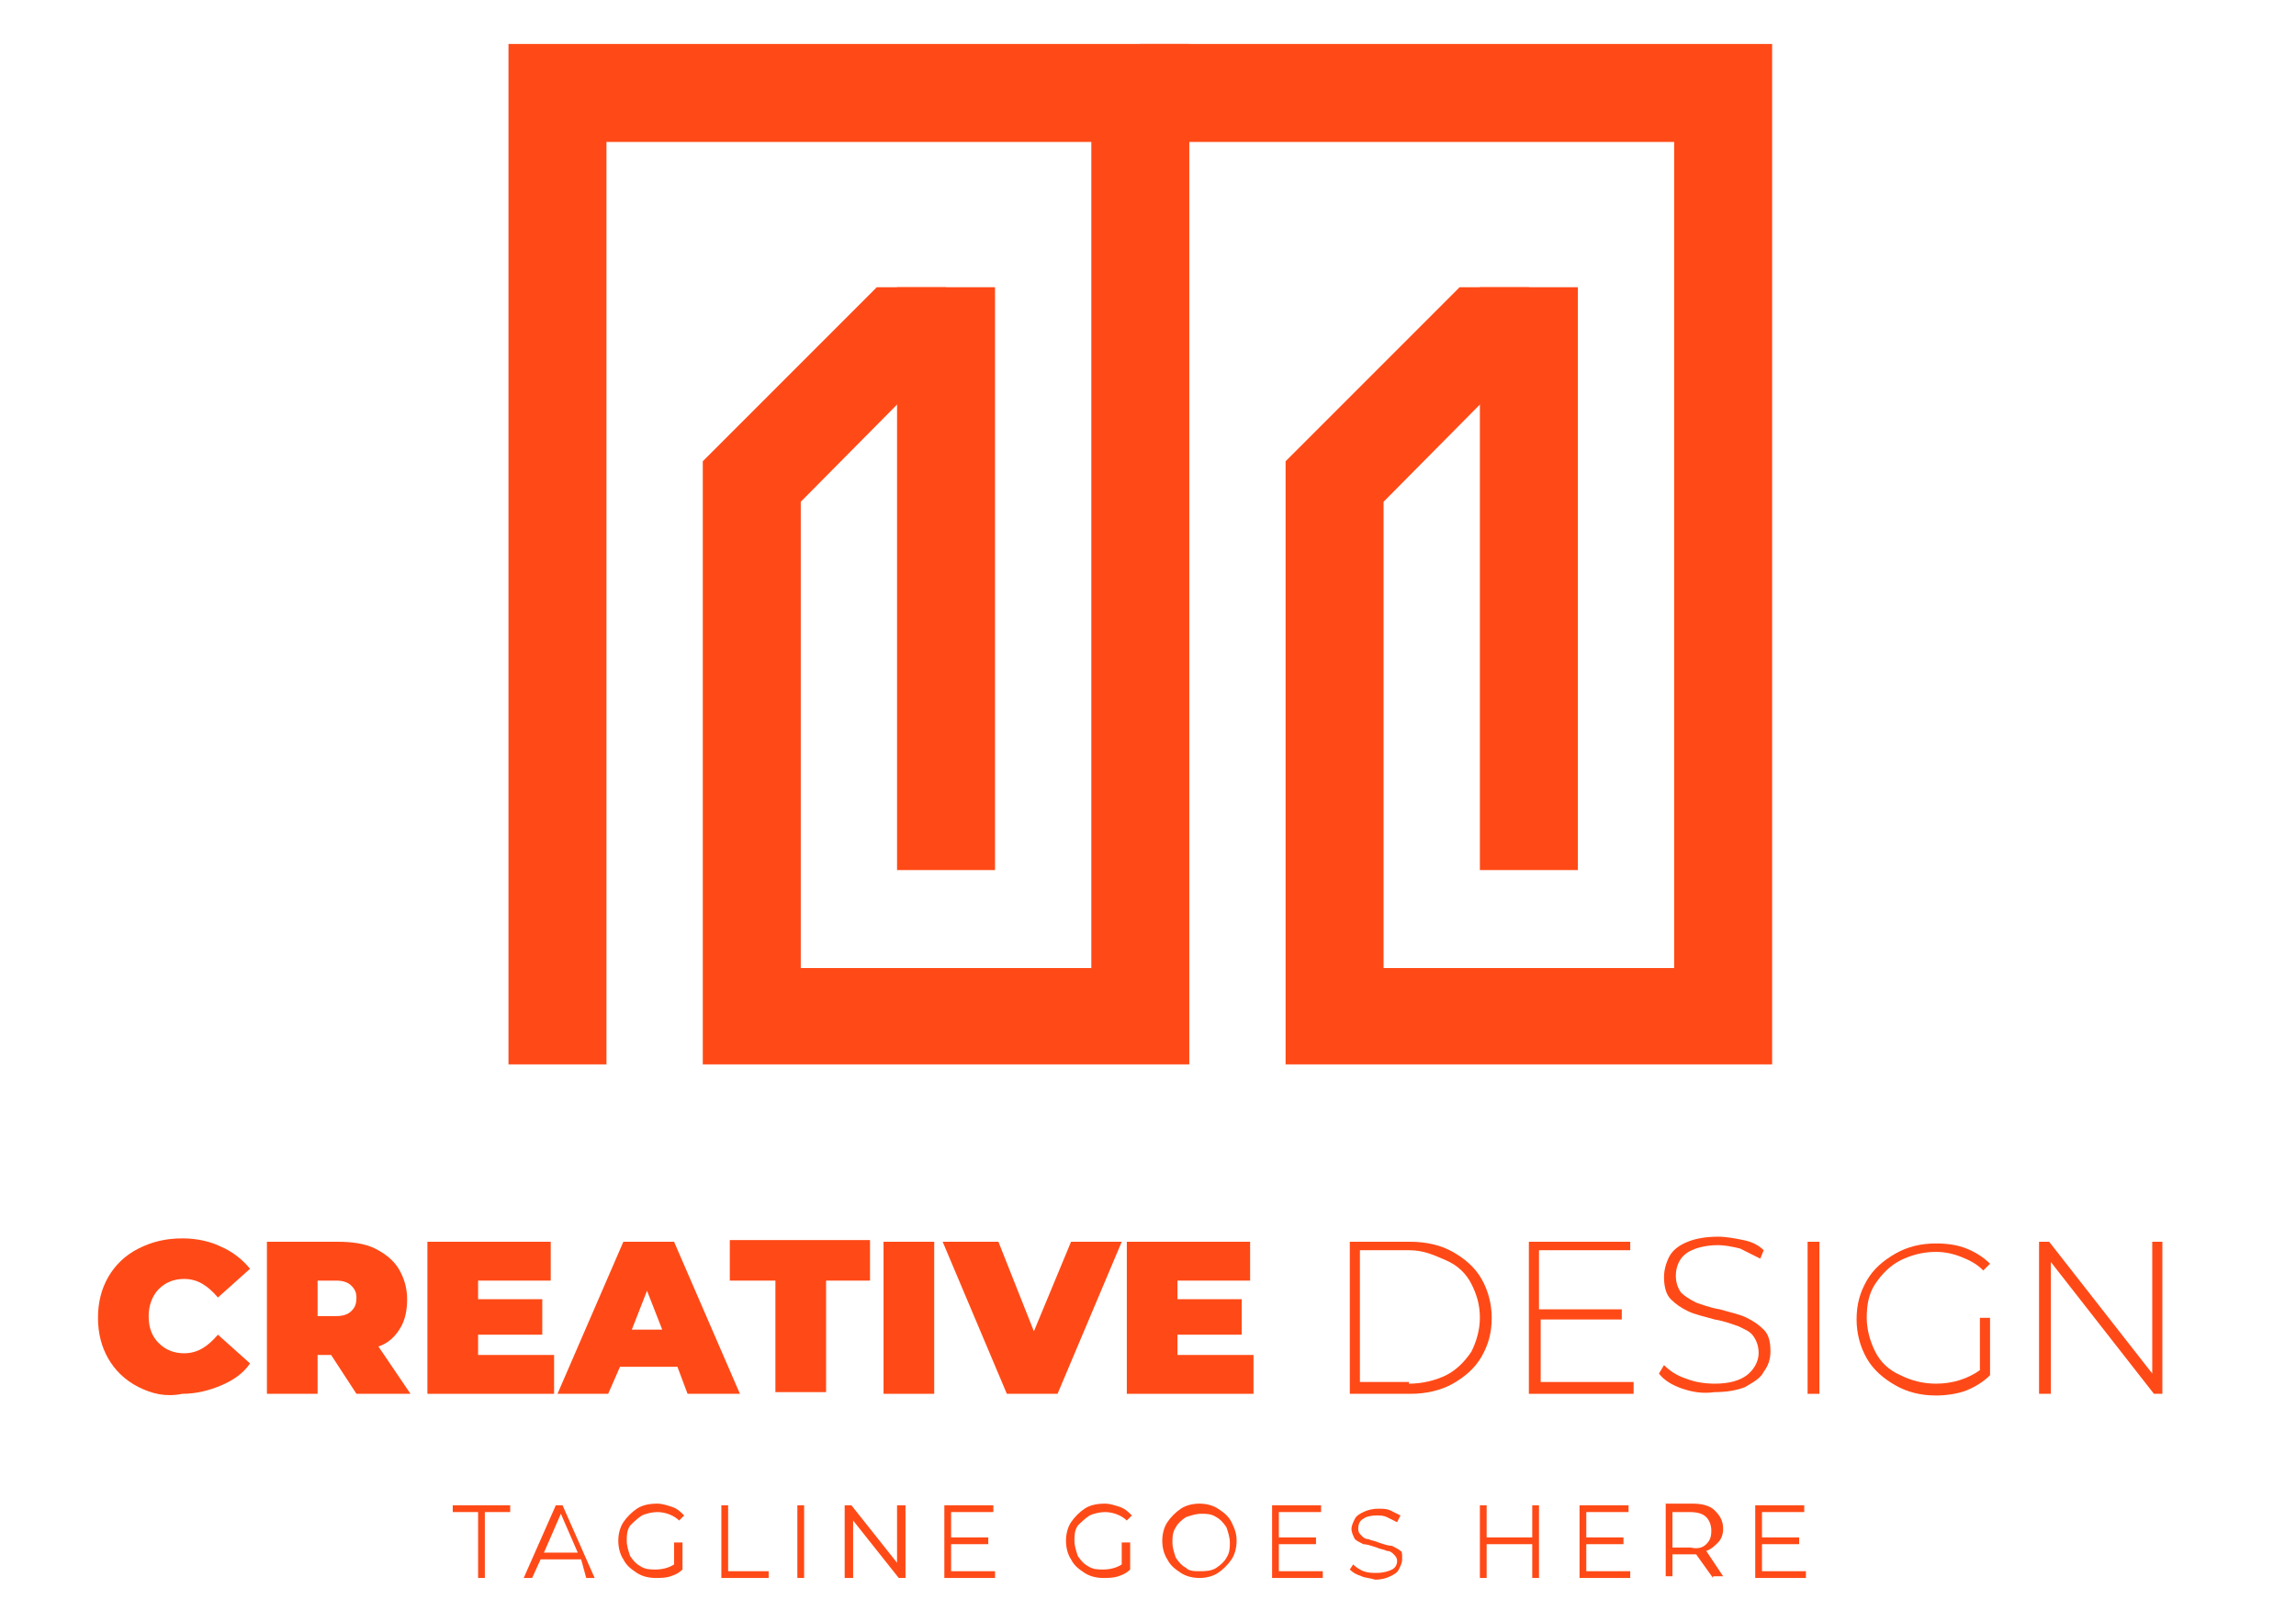
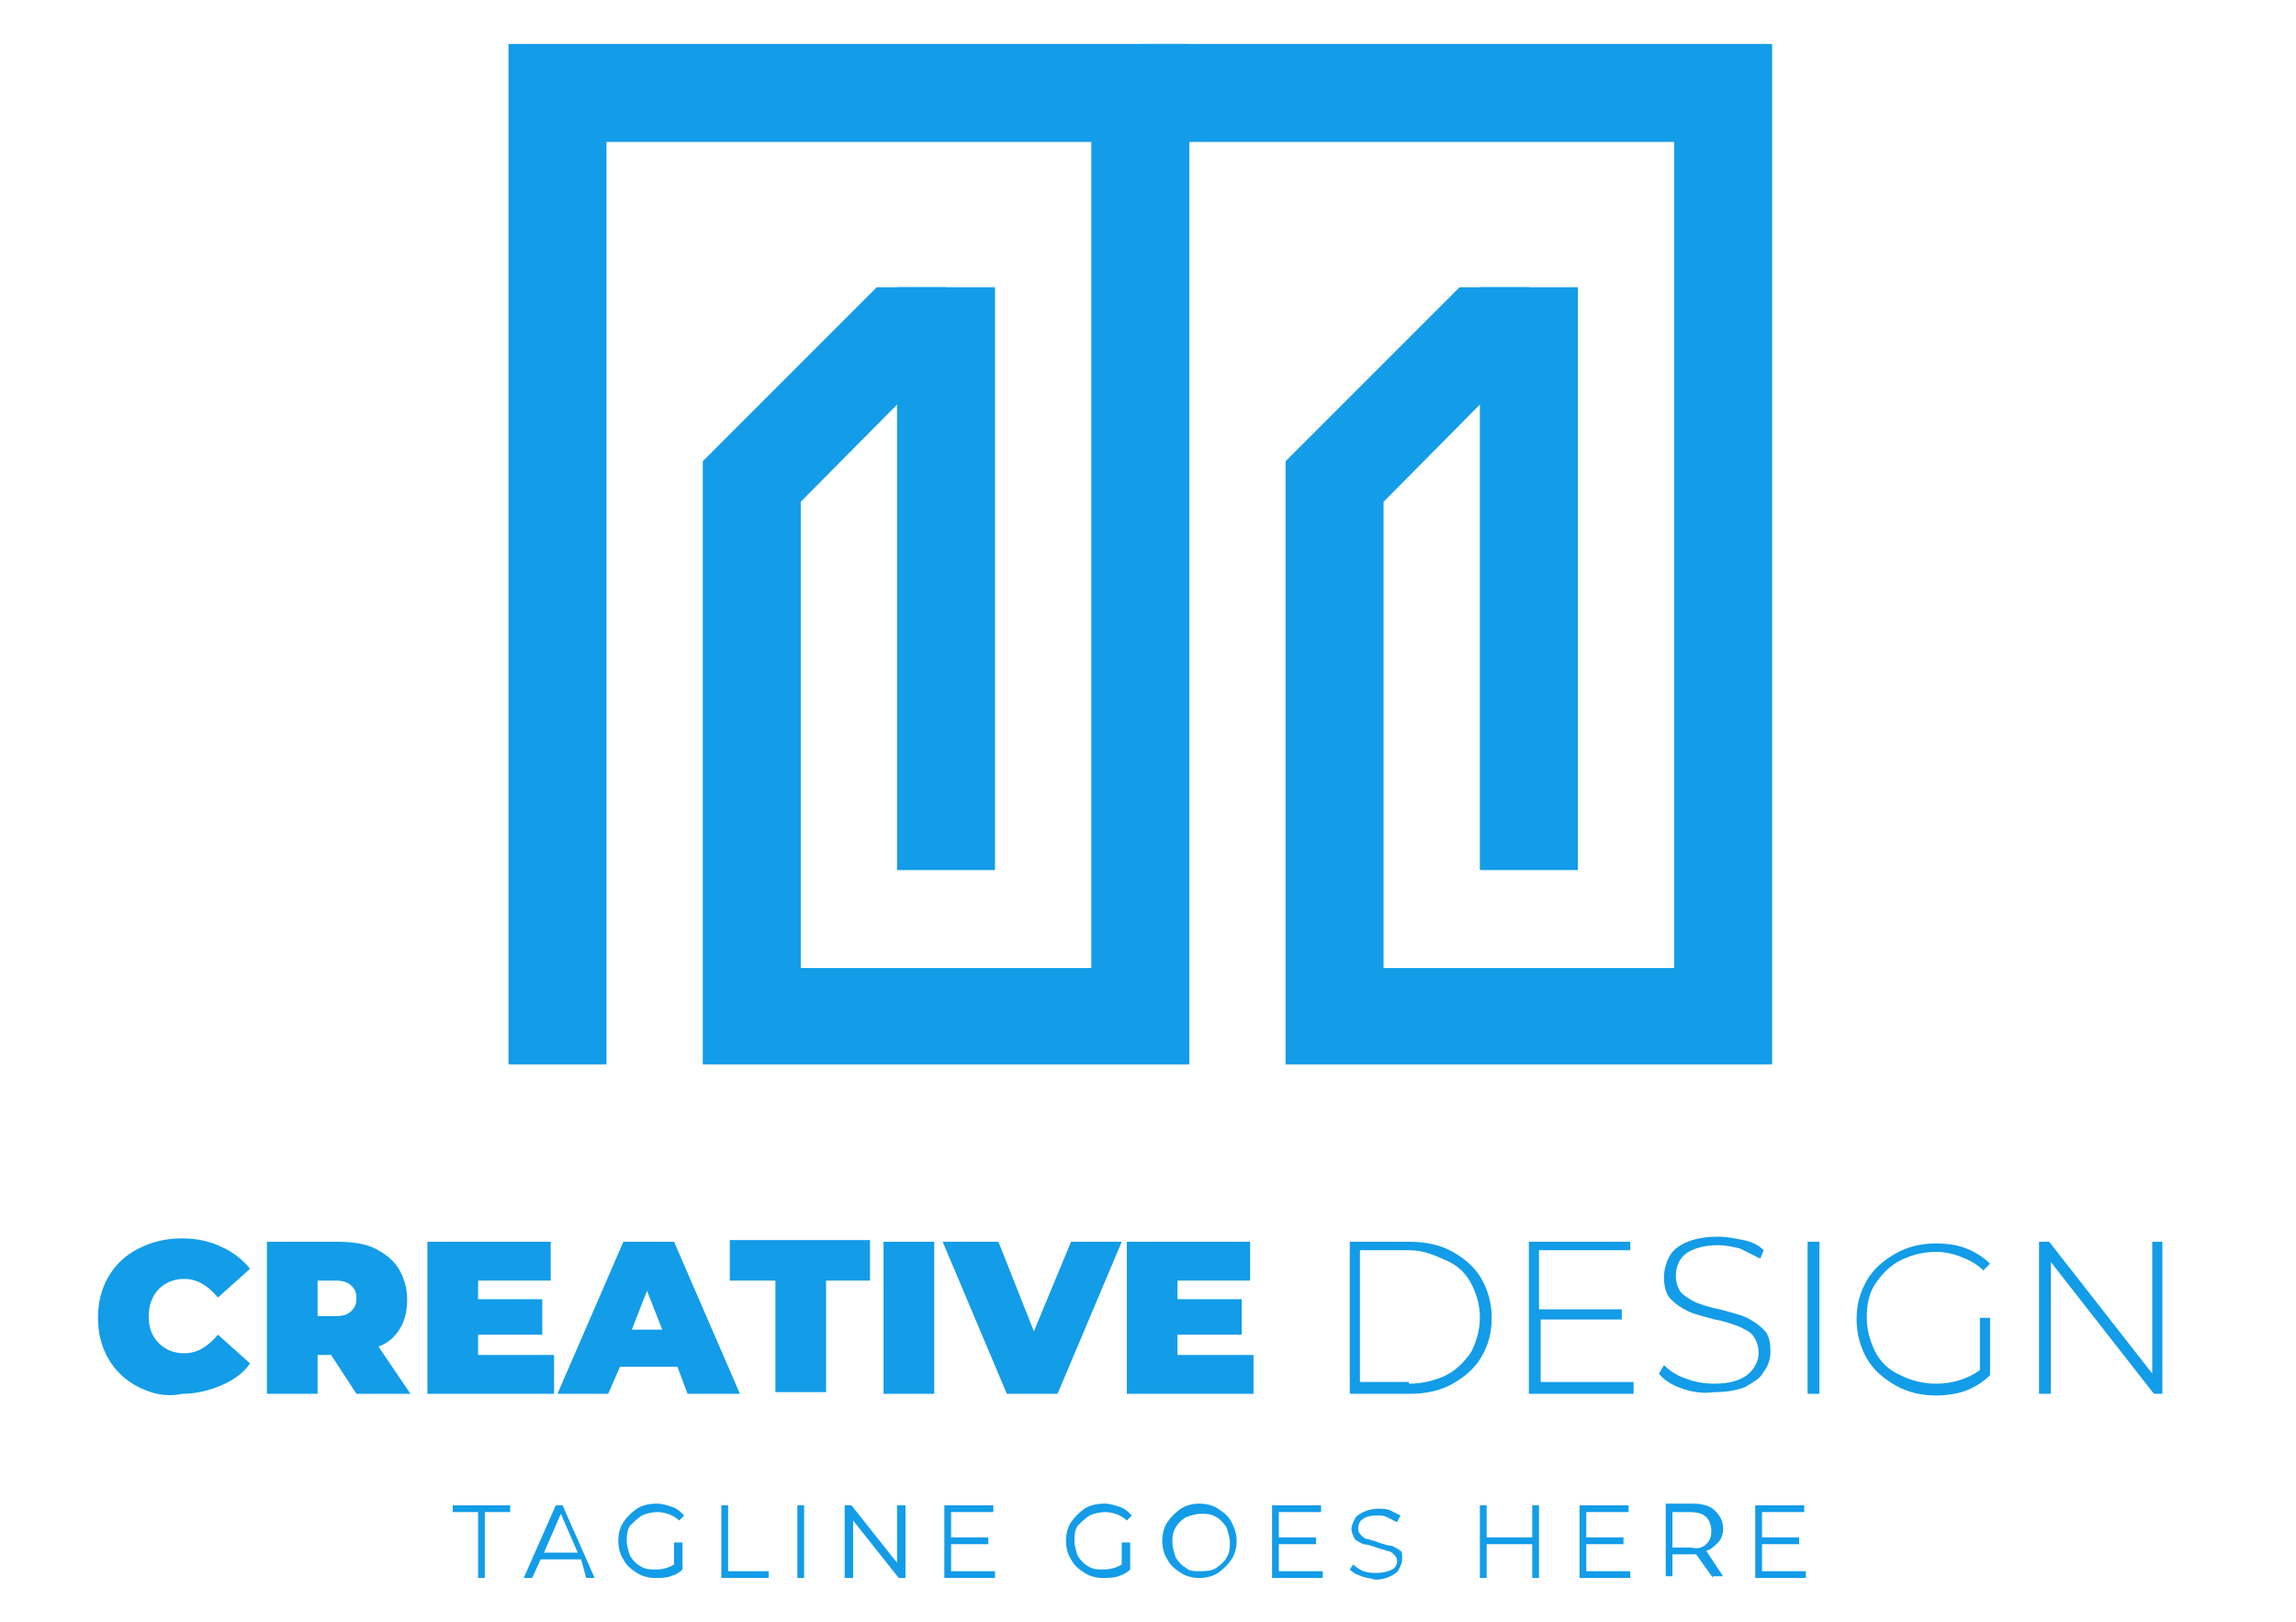
<svg xmlns="http://www.w3.org/2000/svg" width="126" height="89" viewBox="0 0 126 89" fill="none">
-   <path d="M86.59 15.761H81.213V47.745H86.59V15.761Z" fill="#FF4A17" />
-   <path d="M54.605 15.761H49.228V47.745H54.605V15.761Z" fill="#FF4A17" />
-   <path d="M62.578 2.411V7.788H91.874V53.122H75.928V27.535L85.755 17.615L83.901 15.761H80.1L70.551 25.31V58.407H97.251V2.411H62.578Z" fill="#FF4A17" />
-   <path d="M27.905 2.411V58.407H33.282V7.788H59.89V53.122H43.944V27.535L53.771 17.615L51.917 15.761H48.116L38.567 25.31V58.407H65.267V2.411H27.905Z" fill="#FF4A17" />
-   <path d="M7.602 76.114C6.861 75.743 6.304 75.187 5.933 74.538C5.563 73.889 5.377 73.147 5.377 72.313C5.377 71.478 5.563 70.737 5.933 70.088C6.304 69.439 6.861 68.883 7.602 68.512C8.344 68.141 9.086 67.956 10.013 67.956C10.847 67.956 11.589 68.141 12.145 68.419C12.794 68.697 13.35 69.161 13.721 69.624L11.96 71.2C11.403 70.551 10.847 70.181 10.105 70.181C9.549 70.181 9.086 70.366 8.715 70.737C8.344 71.108 8.158 71.664 8.158 72.22C8.158 72.869 8.344 73.333 8.715 73.704C9.086 74.074 9.549 74.26 10.105 74.26C10.847 74.26 11.403 73.889 11.96 73.24L13.721 74.816C13.35 75.372 12.794 75.743 12.145 76.021C11.496 76.299 10.754 76.485 10.013 76.485C9.086 76.67 8.344 76.485 7.602 76.114Z" fill="#FF4A17" />
-   <path d="M18.171 74.353H17.429V76.485H14.648V68.141H18.542C19.283 68.141 20.025 68.234 20.581 68.512C21.137 68.79 21.601 69.161 21.879 69.624C22.157 70.088 22.343 70.644 22.343 71.293C22.343 71.849 22.25 72.406 21.972 72.869C21.694 73.333 21.323 73.704 20.767 73.889L22.528 76.485H19.561L18.171 74.353ZM19.283 70.552C19.098 70.366 18.82 70.273 18.449 70.273H17.429V72.22H18.449C18.82 72.22 19.098 72.128 19.283 71.942C19.469 71.757 19.561 71.571 19.561 71.201C19.561 70.922 19.469 70.737 19.283 70.552Z" fill="#FF4A17" />
-   <path d="M30.408 74.353V76.485H23.455V68.141H30.223V70.273H26.237V71.293H29.759V73.24H26.237V74.353H30.408Z" fill="#FF4A17" />
-   <path d="M37.176 75.001H34.024L33.375 76.485H30.594L34.209 68.141H36.991L40.606 76.485H37.732L37.176 75.001ZM36.342 72.962L35.507 70.83L34.673 72.962H36.342Z" fill="#FF4A17" />
-   <path d="M42.461 70.273H40.05V68.048H47.745V70.273H45.334V76.392H42.553V70.273H42.461Z" fill="#FF4A17" />
-   <path d="M48.487 68.141H51.268V76.485H48.487V68.141Z" fill="#FF4A17" />
-   <path d="M61.559 68.141L58.036 76.485H55.254L51.731 68.141H54.791L56.738 73.055L58.777 68.141H61.559Z" fill="#FF4A17" />
-   <path d="M68.79 74.353V76.485H61.837V68.141H68.604V70.273H64.618V71.293H68.141V73.24H64.618V74.353H68.79Z" fill="#FF4A17" />
-   <path d="M74.074 68.141H77.412C78.246 68.141 79.08 68.326 79.729 68.697C80.378 69.068 80.934 69.532 81.305 70.181C81.676 70.83 81.862 71.571 81.862 72.313C81.862 73.147 81.676 73.796 81.305 74.445C80.934 75.094 80.378 75.558 79.729 75.929C79.08 76.299 78.246 76.485 77.412 76.485H74.074V68.141ZM77.319 75.929C78.06 75.929 78.802 75.743 79.358 75.465C79.915 75.187 80.378 74.723 80.749 74.167C81.027 73.611 81.213 72.962 81.213 72.313C81.213 71.571 81.027 71.015 80.749 70.459C80.471 69.903 80.007 69.439 79.358 69.161C78.709 68.883 78.153 68.605 77.319 68.605H74.63V75.836H77.319V75.929Z" fill="#FF4A17" />
-   <path d="M89.649 75.929V76.485H83.901V68.141H89.464V68.605H84.457V71.849H89V72.406H84.55V75.836H89.649V75.929Z" fill="#FF4A17" />
-   <path d="M92.338 76.207C91.781 76.021 91.318 75.743 91.04 75.372L91.318 74.909C91.596 75.187 91.967 75.465 92.523 75.65C92.987 75.836 93.543 75.928 94.099 75.928C94.933 75.928 95.49 75.743 95.861 75.465C96.231 75.187 96.51 74.723 96.51 74.26C96.51 73.889 96.417 73.611 96.231 73.333C96.046 73.055 95.768 72.962 95.397 72.776C95.119 72.684 94.655 72.498 94.099 72.406C93.45 72.22 92.987 72.127 92.616 71.942C92.245 71.757 91.967 71.571 91.689 71.293C91.411 71.015 91.318 70.551 91.318 70.088C91.318 69.717 91.411 69.346 91.596 68.975C91.781 68.605 92.152 68.326 92.616 68.141C93.079 67.956 93.636 67.863 94.285 67.863C94.748 67.863 95.212 67.956 95.675 68.048C96.139 68.141 96.51 68.326 96.788 68.605L96.602 69.068C96.231 68.883 95.861 68.697 95.49 68.512C95.119 68.419 94.655 68.326 94.285 68.326C93.543 68.326 92.894 68.512 92.523 68.79C92.152 69.068 91.967 69.531 91.967 69.995C91.967 70.366 92.06 70.644 92.245 70.922C92.43 71.108 92.709 71.293 93.079 71.478C93.358 71.571 93.821 71.757 94.377 71.849C95.026 72.035 95.49 72.127 95.861 72.313C96.231 72.498 96.51 72.684 96.788 72.962C97.066 73.24 97.159 73.611 97.159 74.167C97.159 74.538 97.066 74.909 96.788 75.279C96.602 75.65 96.231 75.836 95.768 76.114C95.304 76.299 94.748 76.392 94.099 76.392C93.45 76.485 92.894 76.392 92.338 76.207Z" fill="#FF4A17" />
-   <path d="M99.198 68.141H99.847V76.485H99.198V68.141Z" fill="#FF4A17" />
-   <path d="M108.654 72.313H109.21V75.465C108.84 75.835 108.376 76.114 107.913 76.299C107.449 76.484 106.8 76.577 106.244 76.577C105.409 76.577 104.668 76.392 104.019 76.021C103.37 75.65 102.814 75.186 102.443 74.538C102.072 73.889 101.886 73.147 101.886 72.405C101.886 71.571 102.072 70.922 102.443 70.273C102.814 69.624 103.37 69.16 104.019 68.79C104.668 68.419 105.409 68.233 106.244 68.233C106.893 68.233 107.449 68.326 107.913 68.511C108.376 68.697 108.84 68.975 109.21 69.346L108.84 69.717C108.469 69.346 108.098 69.16 107.634 68.975C107.171 68.79 106.707 68.697 106.244 68.697C105.502 68.697 104.853 68.882 104.297 69.16C103.741 69.439 103.277 69.902 102.906 70.458C102.535 71.015 102.443 71.664 102.443 72.313C102.443 72.962 102.628 73.611 102.906 74.167C103.184 74.723 103.648 75.186 104.297 75.465C104.853 75.743 105.502 75.928 106.244 75.928C107.171 75.928 108.005 75.65 108.654 75.186V72.313Z" fill="#FF4A17" />
-   <path d="M118.667 68.141V76.485H118.203L112.548 69.254V76.485H111.899V68.141H112.455L118.111 75.372V68.141H118.667Z" fill="#FF4A17" />
-   <path d="M26.237 82.974H24.846V82.603H27.998V82.974H26.607V86.59H26.237V82.974Z" fill="#FF4A17" />
-   <path d="M31.892 85.57H29.667L29.203 86.59H28.74L30.501 82.603H30.872L32.633 86.59H32.17L31.892 85.57ZM31.706 85.199L30.779 83.067L29.852 85.199H31.706Z" fill="#FF4A17" />
-   <path d="M37.084 84.643H37.454V86.126C37.269 86.312 37.084 86.404 36.805 86.497C36.527 86.59 36.249 86.59 35.971 86.59C35.6 86.59 35.229 86.497 34.951 86.312C34.673 86.126 34.395 85.941 34.209 85.57C34.024 85.292 33.931 84.921 33.931 84.55C33.931 84.18 34.024 83.809 34.209 83.531C34.395 83.252 34.673 82.974 34.951 82.789C35.229 82.603 35.6 82.511 36.064 82.511C36.342 82.511 36.62 82.603 36.898 82.696C37.176 82.789 37.362 82.974 37.547 83.16L37.269 83.438C36.991 83.16 36.527 82.974 36.064 82.974C35.786 82.974 35.415 83.067 35.229 83.16C34.951 83.345 34.766 83.531 34.58 83.716C34.395 83.994 34.395 84.272 34.395 84.55C34.395 84.828 34.488 85.107 34.58 85.385C34.766 85.663 34.951 85.848 35.137 85.941C35.415 86.126 35.693 86.126 35.971 86.126C36.342 86.126 36.713 86.034 36.991 85.848V84.643H37.084Z" fill="#FF4A17" />
-   <path d="M39.587 82.603H39.958V86.219H42.182V86.59H39.587V82.603Z" fill="#FF4A17" />
-   <path d="M43.758 82.603H44.129V86.59H43.758V82.603Z" fill="#FF4A17" />
-   <path d="M49.692 82.603V86.59H49.321L46.818 83.438V86.59H46.354V82.603H46.725L49.228 85.756V82.603H49.692Z" fill="#FF4A17" />
-   <path d="M54.605 86.219V86.59H51.824V82.603H54.513V82.974H52.195V84.365H54.234V84.736H52.195V86.219H54.605Z" fill="#FF4A17" />
-   <path d="M61.651 84.643H62.022V86.126C61.837 86.312 61.651 86.404 61.373 86.497C61.095 86.59 60.817 86.59 60.539 86.59C60.168 86.59 59.797 86.497 59.519 86.312C59.241 86.126 58.963 85.941 58.777 85.57C58.592 85.292 58.499 84.921 58.499 84.55C58.499 84.18 58.592 83.809 58.777 83.531C58.963 83.252 59.241 82.974 59.519 82.789C59.797 82.603 60.168 82.511 60.631 82.511C60.909 82.511 61.188 82.603 61.466 82.696C61.744 82.789 61.929 82.974 62.115 83.16L61.837 83.438C61.558 83.16 61.095 82.974 60.631 82.974C60.353 82.974 59.982 83.067 59.797 83.16C59.519 83.345 59.333 83.531 59.148 83.716C58.963 83.994 58.963 84.272 58.963 84.55C58.963 84.828 59.055 85.107 59.148 85.385C59.333 85.663 59.519 85.848 59.704 85.941C59.982 86.126 60.261 86.126 60.539 86.126C60.909 86.126 61.28 86.034 61.558 85.848V84.643H61.651Z" fill="#FF4A17" />
-   <path d="M64.803 86.312C64.525 86.126 64.247 85.941 64.062 85.57C63.876 85.292 63.783 84.921 63.783 84.55C63.783 84.18 63.876 83.809 64.062 83.531C64.247 83.252 64.525 82.974 64.803 82.789C65.081 82.603 65.452 82.511 65.823 82.511C66.194 82.511 66.565 82.603 66.843 82.789C67.121 82.974 67.399 83.16 67.585 83.531C67.77 83.901 67.863 84.18 67.863 84.55C67.863 84.921 67.77 85.292 67.585 85.57C67.399 85.848 67.121 86.126 66.843 86.312C66.565 86.497 66.194 86.59 65.823 86.59C65.452 86.59 65.081 86.497 64.803 86.312ZM66.75 86.034C67.028 85.848 67.214 85.663 67.306 85.477C67.492 85.199 67.492 84.921 67.492 84.643C67.492 84.365 67.399 84.087 67.306 83.809C67.121 83.531 66.936 83.345 66.75 83.252C66.472 83.067 66.194 83.067 65.916 83.067C65.638 83.067 65.359 83.16 65.081 83.252C64.803 83.438 64.618 83.623 64.525 83.809C64.34 84.087 64.34 84.365 64.34 84.643C64.34 84.921 64.432 85.199 64.525 85.477C64.71 85.755 64.896 85.941 65.081 86.034C65.267 86.219 65.545 86.219 65.823 86.219C66.101 86.219 66.472 86.219 66.75 86.034Z" fill="#FF4A17" />
-   <path d="M72.591 86.219V86.59H69.81V82.603H72.498V82.974H70.18V84.365H72.22V84.736H70.18V86.219H72.591Z" fill="#FF4A17" />
-   <path d="M74.723 86.497C74.445 86.405 74.259 86.312 74.074 86.127L74.259 85.848C74.445 86.034 74.63 86.127 74.816 86.219C75.094 86.312 75.279 86.312 75.557 86.312C75.928 86.312 76.206 86.219 76.392 86.127C76.577 86.034 76.67 85.848 76.67 85.663C76.67 85.478 76.577 85.385 76.484 85.292C76.392 85.2 76.299 85.107 76.114 85.107C75.928 85.014 75.743 85.014 75.557 84.921C75.279 84.829 75.001 84.736 74.816 84.736C74.63 84.643 74.445 84.55 74.352 84.458C74.259 84.272 74.167 84.087 74.167 83.902C74.167 83.716 74.259 83.531 74.352 83.345C74.445 83.16 74.63 83.067 74.816 82.975C75.001 82.882 75.279 82.789 75.65 82.789C75.835 82.789 76.114 82.789 76.299 82.882C76.484 82.975 76.67 83.067 76.855 83.16L76.67 83.531C76.484 83.438 76.299 83.345 76.114 83.253C75.928 83.16 75.743 83.16 75.557 83.16C75.186 83.16 74.908 83.253 74.816 83.345C74.63 83.438 74.537 83.623 74.537 83.902C74.537 84.087 74.63 84.18 74.723 84.272C74.816 84.365 74.908 84.458 75.094 84.458C75.279 84.55 75.465 84.55 75.65 84.643C75.928 84.736 76.206 84.829 76.392 84.829C76.577 84.921 76.763 85.014 76.855 85.107C76.948 85.107 76.948 85.292 76.948 85.57C76.948 85.756 76.855 85.941 76.763 86.127C76.67 86.312 76.484 86.405 76.299 86.497C76.114 86.59 75.835 86.683 75.465 86.683C75.186 86.59 74.908 86.59 74.723 86.497Z" fill="#FF4A17" />
-   <path d="M84.457 82.603V86.59H84.087V84.736H81.584V86.59H81.213V82.603H81.584V84.365H84.087V82.603H84.457Z" fill="#FF4A17" />
-   <path d="M89.464 86.219V86.59H86.682V82.603H89.371V82.974H87.053V84.365H89.093V84.736H87.053V86.219H89.464Z" fill="#FF4A17" />
-   <path d="M94.007 86.59L93.079 85.292C92.987 85.292 92.894 85.292 92.801 85.292H91.781V86.497H91.411V82.511H92.894C93.358 82.511 93.821 82.603 94.099 82.882C94.377 83.16 94.563 83.438 94.563 83.901C94.563 84.18 94.47 84.458 94.285 84.643C94.099 84.829 93.914 85.014 93.636 85.107L94.563 86.497H94.007V86.59ZM93.636 84.736C93.821 84.55 93.914 84.365 93.914 83.994C93.914 83.716 93.821 83.438 93.636 83.252C93.45 83.067 93.172 82.974 92.709 82.974H91.781V84.921H92.801C93.172 85.014 93.45 84.921 93.636 84.736Z" fill="#FF4A17" />
-   <path d="M99.105 86.219V86.59H96.324V82.603H99.013V82.974H96.695V84.365H98.734V84.736H96.695V86.219H99.105Z" fill="#FF4A17" />
+   <path d="M86.59 15.761H81.213V47.745H86.59V15.761Z" fill="#139CE8" />
+   <path d="M54.605 15.761H49.228V47.745H54.605V15.761Z" fill="#139CE8" />
+   <path d="M62.578 2.411V7.788H91.874V53.122H75.928V27.535L85.755 17.615L83.901 15.761H80.1L70.551 25.31V58.407H97.251V2.411H62.578Z" fill="#139CE8" />
+   <path d="M27.905 2.411V58.407H33.282V7.788H59.89V53.122H43.944V27.535L53.771 17.615L51.917 15.761H48.116L38.567 25.31V58.407H65.267V2.411H27.905Z" fill="#139CE8" />
+   <path d="M7.602 76.114C6.861 75.743 6.304 75.187 5.933 74.538C5.563 73.889 5.377 73.147 5.377 72.313C5.377 71.478 5.563 70.737 5.933 70.088C6.304 69.439 6.861 68.883 7.602 68.512C8.344 68.141 9.086 67.956 10.013 67.956C10.847 67.956 11.589 68.141 12.145 68.419C12.794 68.697 13.35 69.161 13.721 69.624L11.96 71.2C11.403 70.551 10.847 70.181 10.105 70.181C9.549 70.181 9.086 70.366 8.715 70.737C8.344 71.108 8.158 71.664 8.158 72.22C8.158 72.869 8.344 73.333 8.715 73.704C9.086 74.074 9.549 74.26 10.105 74.26C10.847 74.26 11.403 73.889 11.96 73.24L13.721 74.816C13.35 75.372 12.794 75.743 12.145 76.021C11.496 76.299 10.754 76.485 10.013 76.485C9.086 76.67 8.344 76.485 7.602 76.114Z" fill="#139CE8" />
+   <path d="M18.171 74.353H17.429V76.485H14.648V68.141H18.542C19.283 68.141 20.025 68.234 20.581 68.512C21.137 68.79 21.601 69.161 21.879 69.624C22.157 70.088 22.343 70.644 22.343 71.293C22.343 71.849 22.25 72.406 21.972 72.869C21.694 73.333 21.323 73.704 20.767 73.889L22.528 76.485H19.561L18.171 74.353ZM19.283 70.552C19.098 70.366 18.82 70.273 18.449 70.273H17.429V72.22H18.449C18.82 72.22 19.098 72.128 19.283 71.942C19.469 71.757 19.561 71.571 19.561 71.201C19.561 70.922 19.469 70.737 19.283 70.552Z" fill="#139CE8" />
+   <path d="M30.408 74.353V76.485H23.455V68.141H30.223V70.273H26.237V71.293H29.759V73.24H26.237V74.353H30.408Z" fill="#139CE8" />
+   <path d="M37.176 75.001H34.024L33.375 76.485H30.594L34.209 68.141H36.991L40.606 76.485H37.732L37.176 75.001ZM36.342 72.962L35.507 70.83L34.673 72.962H36.342Z" fill="#139CE8" />
+   <path d="M42.461 70.273H40.05V68.048H47.745V70.273H45.334V76.392H42.553V70.273H42.461Z" fill="#139CE8" />
+   <path d="M48.487 68.141H51.268V76.485H48.487V68.141Z" fill="#139CE8" />
+   <path d="M61.559 68.141L58.036 76.485H55.254L51.731 68.141H54.791L56.738 73.055L58.777 68.141H61.559Z" fill="#139CE8" />
+   <path d="M68.79 74.353V76.485H61.837V68.141H68.604V70.273H64.618V71.293H68.141V73.24H64.618V74.353H68.79Z" fill="#139CE8" />
+   <path d="M74.074 68.141H77.412C78.246 68.141 79.08 68.326 79.729 68.697C80.378 69.068 80.934 69.532 81.305 70.181C81.676 70.83 81.862 71.571 81.862 72.313C81.862 73.147 81.676 73.796 81.305 74.445C80.934 75.094 80.378 75.558 79.729 75.929C79.08 76.299 78.246 76.485 77.412 76.485H74.074V68.141ZM77.319 75.929C78.06 75.929 78.802 75.743 79.358 75.465C79.915 75.187 80.378 74.723 80.749 74.167C81.027 73.611 81.213 72.962 81.213 72.313C81.213 71.571 81.027 71.015 80.749 70.459C80.471 69.903 80.007 69.439 79.358 69.161C78.709 68.883 78.153 68.605 77.319 68.605H74.63V75.836H77.319V75.929Z" fill="#139CE8" />
+   <path d="M89.649 75.929V76.485H83.901V68.141H89.464V68.605H84.457V71.849H89V72.406H84.55V75.836H89.649V75.929Z" fill="#139CE8" />
+   <path d="M92.338 76.207C91.781 76.021 91.318 75.743 91.04 75.372L91.318 74.909C91.596 75.187 91.967 75.465 92.523 75.65C92.987 75.836 93.543 75.928 94.099 75.928C94.933 75.928 95.49 75.743 95.861 75.465C96.231 75.187 96.51 74.723 96.51 74.26C96.51 73.889 96.417 73.611 96.231 73.333C96.046 73.055 95.768 72.962 95.397 72.776C95.119 72.684 94.655 72.498 94.099 72.406C93.45 72.22 92.987 72.127 92.616 71.942C92.245 71.757 91.967 71.571 91.689 71.293C91.411 71.015 91.318 70.551 91.318 70.088C91.318 69.717 91.411 69.346 91.596 68.975C91.781 68.605 92.152 68.326 92.616 68.141C93.079 67.956 93.636 67.863 94.285 67.863C94.748 67.863 95.212 67.956 95.675 68.048C96.139 68.141 96.51 68.326 96.788 68.605L96.602 69.068C96.231 68.883 95.861 68.697 95.49 68.512C95.119 68.419 94.655 68.326 94.285 68.326C93.543 68.326 92.894 68.512 92.523 68.79C92.152 69.068 91.967 69.531 91.967 69.995C91.967 70.366 92.06 70.644 92.245 70.922C92.43 71.108 92.709 71.293 93.079 71.478C93.358 71.571 93.821 71.757 94.377 71.849C95.026 72.035 95.49 72.127 95.861 72.313C96.231 72.498 96.51 72.684 96.788 72.962C97.066 73.24 97.159 73.611 97.159 74.167C97.159 74.538 97.066 74.909 96.788 75.279C96.602 75.65 96.231 75.836 95.768 76.114C95.304 76.299 94.748 76.392 94.099 76.392C93.45 76.485 92.894 76.392 92.338 76.207Z" fill="#139CE8" />
+   <path d="M99.198 68.141H99.847V76.485H99.198V68.141Z" fill="#139CE8" />
+   <path d="M108.654 72.313H109.21V75.465C108.84 75.835 108.376 76.114 107.913 76.299C107.449 76.484 106.8 76.577 106.244 76.577C105.409 76.577 104.668 76.392 104.019 76.021C103.37 75.65 102.814 75.186 102.443 74.538C102.072 73.889 101.886 73.147 101.886 72.405C101.886 71.571 102.072 70.922 102.443 70.273C102.814 69.624 103.37 69.16 104.019 68.79C104.668 68.419 105.409 68.233 106.244 68.233C106.893 68.233 107.449 68.326 107.913 68.511C108.376 68.697 108.84 68.975 109.21 69.346L108.84 69.717C108.469 69.346 108.098 69.16 107.634 68.975C107.171 68.79 106.707 68.697 106.244 68.697C105.502 68.697 104.853 68.882 104.297 69.16C103.741 69.439 103.277 69.902 102.906 70.458C102.535 71.015 102.443 71.664 102.443 72.313C102.443 72.962 102.628 73.611 102.906 74.167C103.184 74.723 103.648 75.186 104.297 75.465C104.853 75.743 105.502 75.928 106.244 75.928C107.171 75.928 108.005 75.65 108.654 75.186V72.313Z" fill="#139CE8" />
+   <path d="M118.667 68.141V76.485H118.203L112.548 69.254V76.485H111.899V68.141H112.455L118.111 75.372V68.141H118.667Z" fill="#139CE8" />
+   <path d="M26.237 82.974H24.846V82.603H27.998V82.974H26.607V86.59H26.237V82.974Z" fill="#139CE8" />
+   <path d="M31.892 85.57H29.667L29.203 86.59H28.74L30.501 82.603H30.872L32.633 86.59H32.17L31.892 85.57ZM31.706 85.199L30.779 83.067L29.852 85.199H31.706Z" fill="#139CE8" />
+   <path d="M37.084 84.643H37.454V86.126C37.269 86.312 37.084 86.404 36.805 86.497C36.527 86.59 36.249 86.59 35.971 86.59C35.6 86.59 35.229 86.497 34.951 86.312C34.673 86.126 34.395 85.941 34.209 85.57C34.024 85.292 33.931 84.921 33.931 84.55C33.931 84.18 34.024 83.809 34.209 83.531C34.395 83.252 34.673 82.974 34.951 82.789C35.229 82.603 35.6 82.511 36.064 82.511C36.342 82.511 36.62 82.603 36.898 82.696C37.176 82.789 37.362 82.974 37.547 83.16L37.269 83.438C36.991 83.16 36.527 82.974 36.064 82.974C35.786 82.974 35.415 83.067 35.229 83.16C34.951 83.345 34.766 83.531 34.58 83.716C34.395 83.994 34.395 84.272 34.395 84.55C34.395 84.828 34.488 85.107 34.58 85.385C34.766 85.663 34.951 85.848 35.137 85.941C35.415 86.126 35.693 86.126 35.971 86.126C36.342 86.126 36.713 86.034 36.991 85.848V84.643H37.084Z" fill="#139CE8" />
+   <path d="M39.587 82.603H39.958V86.219H42.182V86.59H39.587V82.603Z" fill="#139CE8" />
+   <path d="M43.758 82.603H44.129V86.59H43.758V82.603Z" fill="#139CE8" />
+   <path d="M49.692 82.603V86.59H49.321L46.818 83.438V86.59H46.354V82.603H46.725L49.228 85.756V82.603H49.692Z" fill="#139CE8" />
+   <path d="M54.605 86.219V86.59H51.824V82.603H54.513V82.974H52.195V84.365H54.234V84.736H52.195V86.219H54.605Z" fill="#139CE8" />
+   <path d="M61.651 84.643H62.022V86.126C61.837 86.312 61.651 86.404 61.373 86.497C61.095 86.59 60.817 86.59 60.539 86.59C60.168 86.59 59.797 86.497 59.519 86.312C59.241 86.126 58.963 85.941 58.777 85.57C58.592 85.292 58.499 84.921 58.499 84.55C58.499 84.18 58.592 83.809 58.777 83.531C58.963 83.252 59.241 82.974 59.519 82.789C59.797 82.603 60.168 82.511 60.631 82.511C60.909 82.511 61.188 82.603 61.466 82.696C61.744 82.789 61.929 82.974 62.115 83.16L61.837 83.438C61.558 83.16 61.095 82.974 60.631 82.974C60.353 82.974 59.982 83.067 59.797 83.16C59.519 83.345 59.333 83.531 59.148 83.716C58.963 83.994 58.963 84.272 58.963 84.55C58.963 84.828 59.055 85.107 59.148 85.385C59.333 85.663 59.519 85.848 59.704 85.941C59.982 86.126 60.261 86.126 60.539 86.126C60.909 86.126 61.28 86.034 61.558 85.848V84.643H61.651Z" fill="#139CE8" />
+   <path d="M64.803 86.312C64.525 86.126 64.247 85.941 64.062 85.57C63.876 85.292 63.783 84.921 63.783 84.55C63.783 84.18 63.876 83.809 64.062 83.531C64.247 83.252 64.525 82.974 64.803 82.789C65.081 82.603 65.452 82.511 65.823 82.511C66.194 82.511 66.565 82.603 66.843 82.789C67.121 82.974 67.399 83.16 67.585 83.531C67.77 83.901 67.863 84.18 67.863 84.55C67.863 84.921 67.77 85.292 67.585 85.57C67.399 85.848 67.121 86.126 66.843 86.312C66.565 86.497 66.194 86.59 65.823 86.59C65.452 86.59 65.081 86.497 64.803 86.312ZM66.75 86.034C67.028 85.848 67.214 85.663 67.306 85.477C67.492 85.199 67.492 84.921 67.492 84.643C67.492 84.365 67.399 84.087 67.306 83.809C67.121 83.531 66.936 83.345 66.75 83.252C66.472 83.067 66.194 83.067 65.916 83.067C65.638 83.067 65.359 83.16 65.081 83.252C64.803 83.438 64.618 83.623 64.525 83.809C64.34 84.087 64.34 84.365 64.34 84.643C64.34 84.921 64.432 85.199 64.525 85.477C64.71 85.755 64.896 85.941 65.081 86.034C65.267 86.219 65.545 86.219 65.823 86.219C66.101 86.219 66.472 86.219 66.75 86.034Z" fill="#139CE8" />
+   <path d="M72.591 86.219V86.59H69.81V82.603H72.498V82.974H70.18V84.365H72.22V84.736H70.18V86.219H72.591Z" fill="#139CE8" />
+   <path d="M74.723 86.497C74.445 86.405 74.259 86.312 74.074 86.127L74.259 85.848C74.445 86.034 74.63 86.127 74.816 86.219C75.094 86.312 75.279 86.312 75.557 86.312C75.928 86.312 76.206 86.219 76.392 86.127C76.577 86.034 76.67 85.848 76.67 85.663C76.67 85.478 76.577 85.385 76.484 85.292C76.392 85.2 76.299 85.107 76.114 85.107C75.928 85.014 75.743 85.014 75.557 84.921C75.279 84.829 75.001 84.736 74.816 84.736C74.63 84.643 74.445 84.55 74.352 84.458C74.259 84.272 74.167 84.087 74.167 83.902C74.167 83.716 74.259 83.531 74.352 83.345C74.445 83.16 74.63 83.067 74.816 82.975C75.001 82.882 75.279 82.789 75.65 82.789C75.835 82.789 76.114 82.789 76.299 82.882C76.484 82.975 76.67 83.067 76.855 83.16L76.67 83.531C76.484 83.438 76.299 83.345 76.114 83.253C75.928 83.16 75.743 83.16 75.557 83.16C75.186 83.16 74.908 83.253 74.816 83.345C74.63 83.438 74.537 83.623 74.537 83.902C74.537 84.087 74.63 84.18 74.723 84.272C74.816 84.365 74.908 84.458 75.094 84.458C75.279 84.55 75.465 84.55 75.65 84.643C75.928 84.736 76.206 84.829 76.392 84.829C76.577 84.921 76.763 85.014 76.855 85.107C76.948 85.107 76.948 85.292 76.948 85.57C76.948 85.756 76.855 85.941 76.763 86.127C76.67 86.312 76.484 86.405 76.299 86.497C76.114 86.59 75.835 86.683 75.465 86.683C75.186 86.59 74.908 86.59 74.723 86.497Z" fill="#139CE8" />
+   <path d="M84.457 82.603V86.59H84.087V84.736H81.584V86.59H81.213V82.603H81.584V84.365H84.087V82.603H84.457Z" fill="#139CE8" />
+   <path d="M89.464 86.219V86.59H86.682V82.603H89.371V82.974H87.053V84.365H89.093V84.736H87.053V86.219H89.464Z" fill="#139CE8" />
+   <path d="M94.007 86.59L93.079 85.292C92.987 85.292 92.894 85.292 92.801 85.292H91.781V86.497H91.411V82.511H92.894C93.358 82.511 93.821 82.603 94.099 82.882C94.377 83.16 94.563 83.438 94.563 83.901C94.563 84.18 94.47 84.458 94.285 84.643C94.099 84.829 93.914 85.014 93.636 85.107L94.563 86.497H94.007V86.59ZM93.636 84.736C93.821 84.55 93.914 84.365 93.914 83.994C93.914 83.716 93.821 83.438 93.636 83.252C93.45 83.067 93.172 82.974 92.709 82.974H91.781V84.921H92.801C93.172 85.014 93.45 84.921 93.636 84.736Z" fill="#139CE8" />
+   <path d="M99.105 86.219V86.59H96.324V82.603H99.013V82.974H96.695V84.365H98.734V84.736H96.695V86.219H99.105Z" fill="#139CE8" />
</svg>
